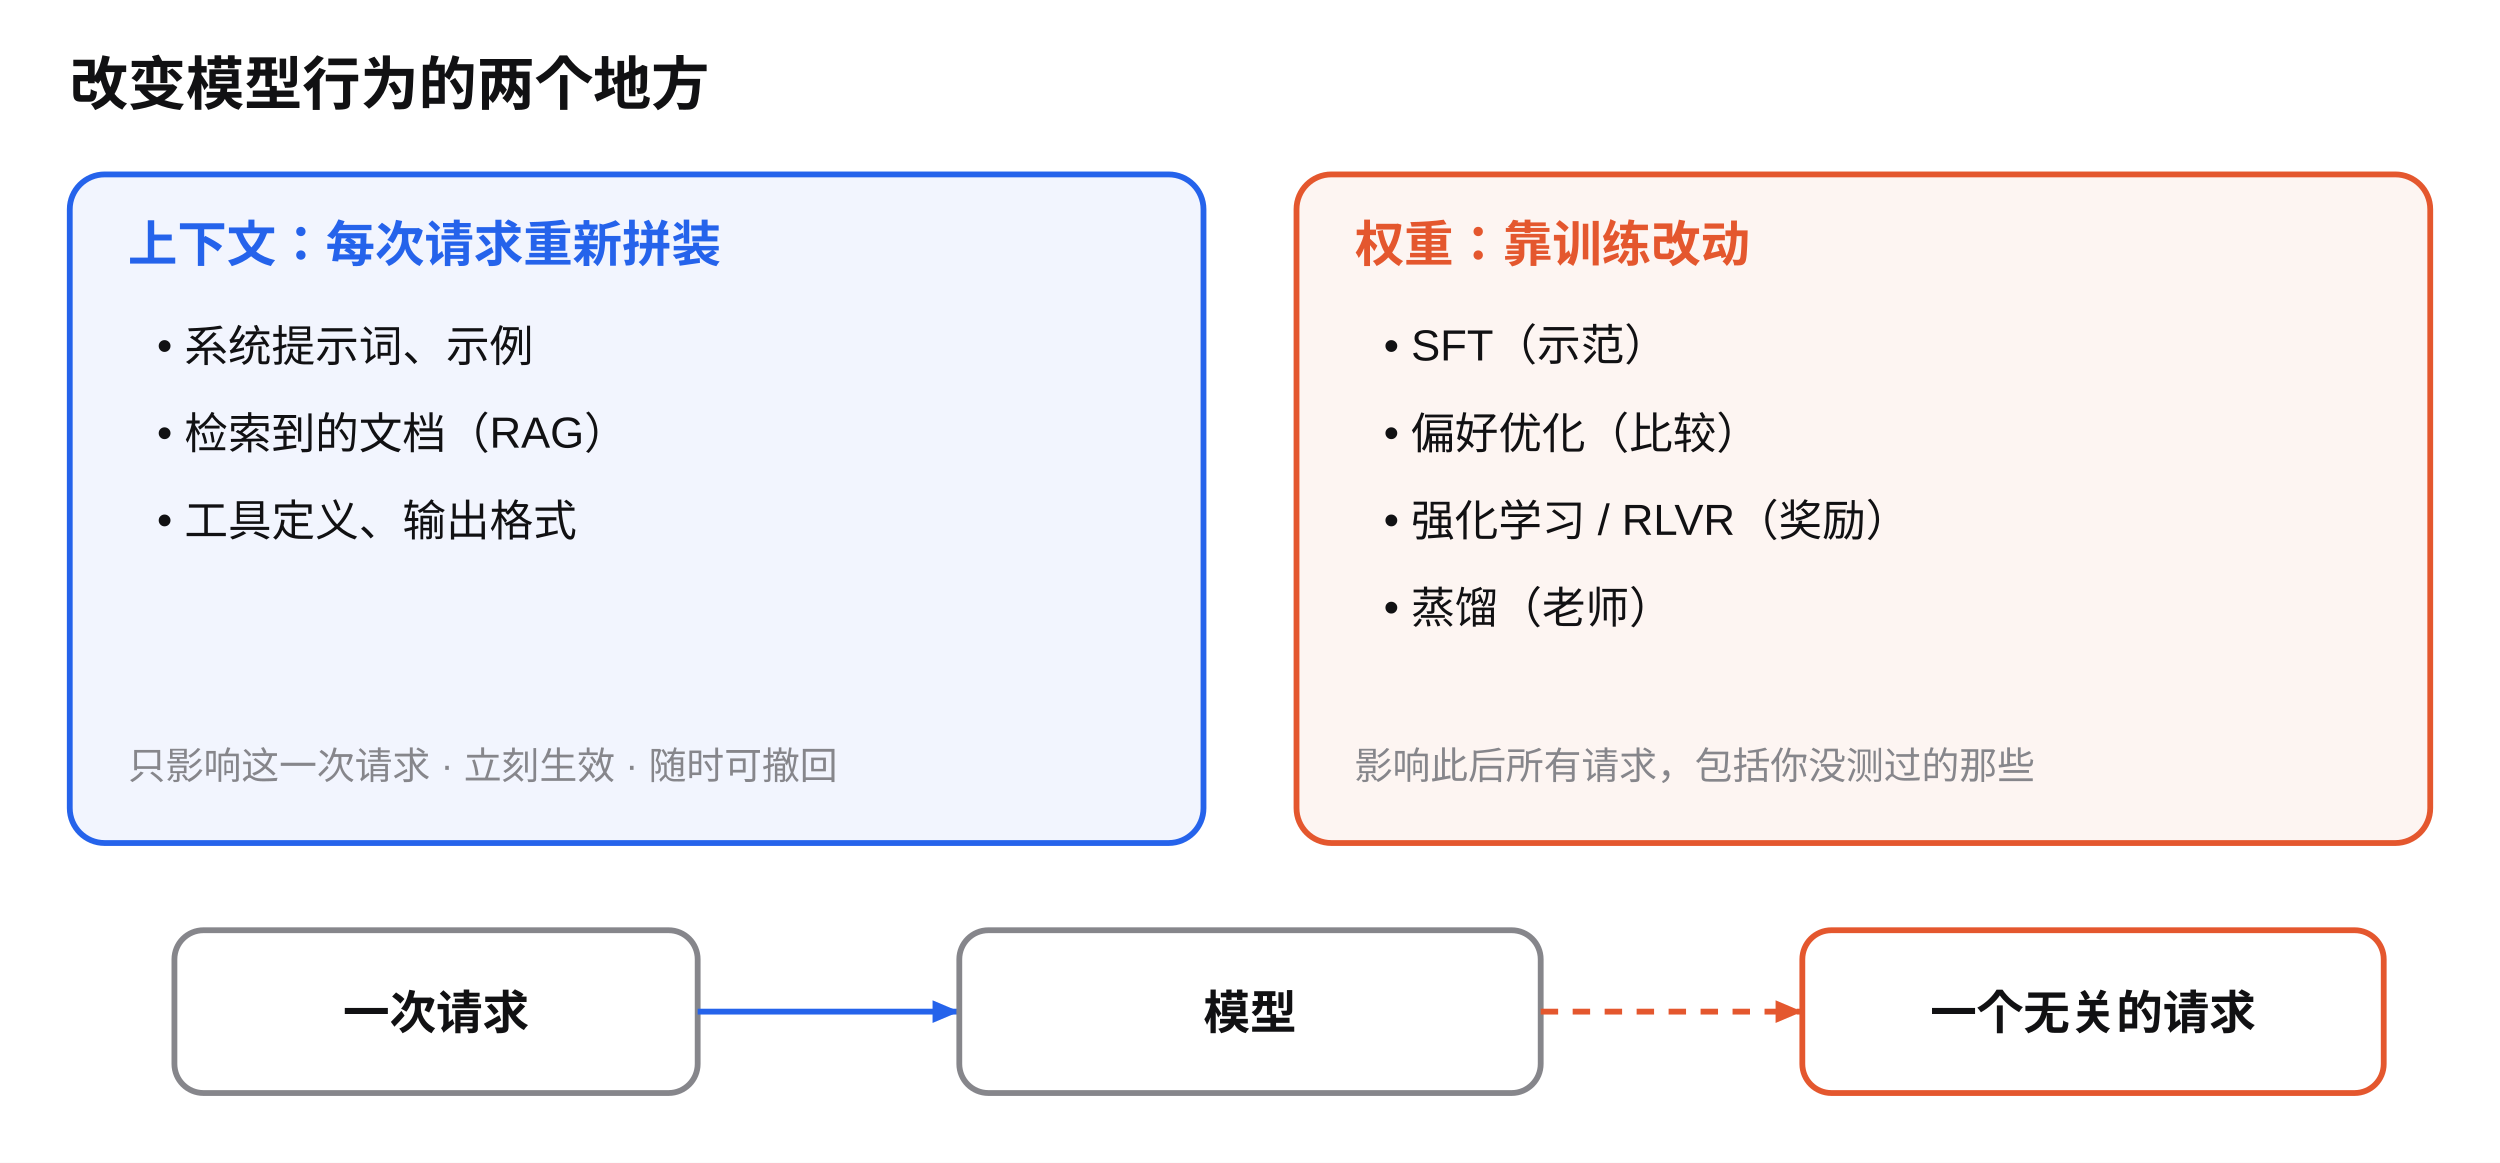
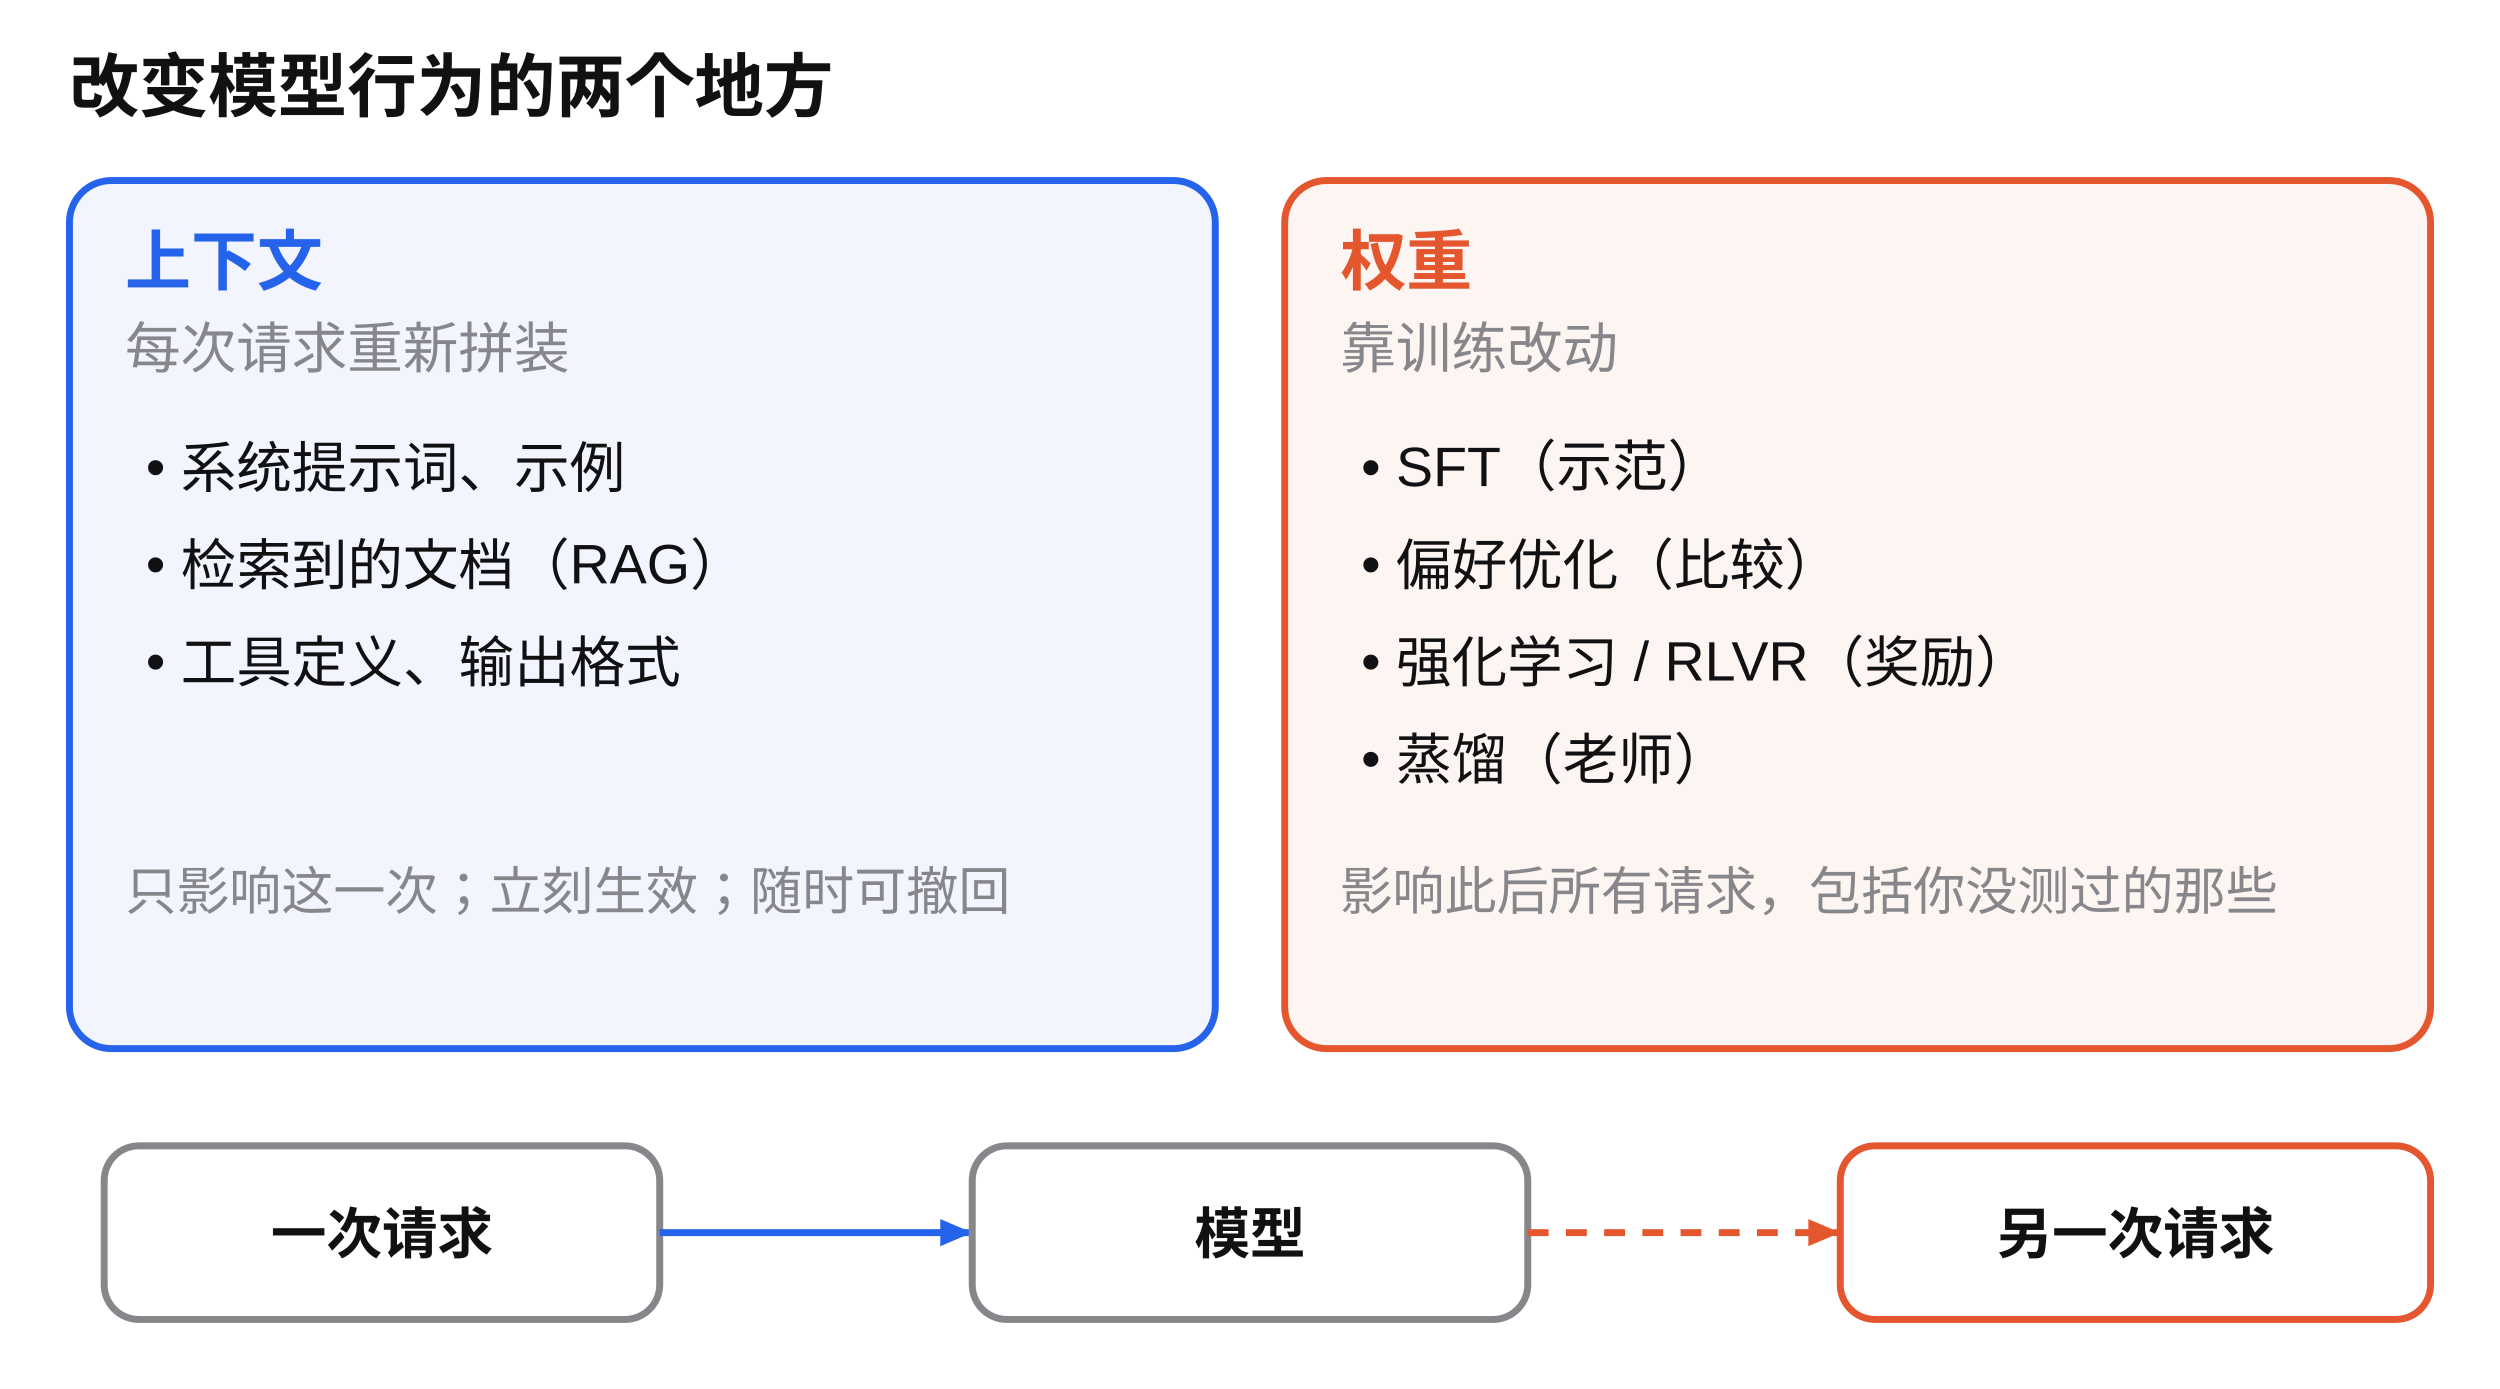
- <svg xmlns="http://www.w3.org/2000/svg" viewBox="0 0 860 400" width="860" height="400" font-family="-apple-system, 'PingFang SC', 'Noto Sans SC', 'Helvetica Neue', Arial, sans-serif">
-   <rect width="860" height="400" fill="#FFFFFF" />
-   <text x="24.0" y="36.0" font-size="20" fill="#111113" text-anchor="start" font-weight="600">改变模型行为的两个地方</text>
-   <rect x="24.0" y="60.0" width="390.0" height="230.0" rx="12" fill="#2563EB" fill-opacity="0.06" stroke="#2563EB" stroke-width="2" />
-   <text x="44.0" y="90.0" font-size="17" fill="#2563EB" text-anchor="start" font-weight="600">上下文：每次请求重新拼装</text>
-   <text x="54.0" y="124.0" font-size="15" fill="#111113" text-anchor="start" font-weight="400">• 系统提示词、示例</text>
-   <text x="54.0" y="154.0" font-size="15" fill="#111113" text-anchor="start" font-weight="400">• 检索到的文档（RAG）</text>
-   <text x="54.0" y="184.0" font-size="15" fill="#111113" text-anchor="start" font-weight="400">• 工具定义、输出格式</text>
-   <text x="44.0" y="268.0" font-size="13" fill="#86868B" text-anchor="start" font-weight="400">只影响这一次请求 · 立刻生效 · 随时可撤回</text>
-   <rect x="446.0" y="60.0" width="390.0" height="230.0" rx="12" fill="#E4572E" fill-opacity="0.06" stroke="#E4572E" stroke-width="2" />
-   <text x="466.0" y="90.0" font-size="17" fill="#E4572E" text-anchor="start" font-weight="600">权重：靠训练改动</text>
-   <text x="476.0" y="124.0" font-size="15" fill="#111113" text-anchor="start" font-weight="400">• SFT（示范）</text>
-   <text x="476.0" y="154.0" font-size="15" fill="#111113" text-anchor="start" font-weight="400">• 偏好优化（比较）</text>
-   <text x="476.0" y="184.0" font-size="15" fill="#111113" text-anchor="start" font-weight="400">• 强化学习 / RLVR（奖励）</text>
-   <text x="476.0" y="214.0" font-size="15" fill="#111113" text-anchor="start" font-weight="400">• 蒸馏（老师）</text>
-   <text x="466.0" y="268.0" font-size="13" fill="#86868B" text-anchor="start" font-weight="400">影响此后所有请求，包括你没测过的那些</text>
-   <rect x="60.0" y="320.0" width="180.0" height="56.0" rx="10" fill="#FFFFFF" fill-opacity="1" stroke="#86868B" stroke-width="2" />
-   <text x="150.0" y="354.0" font-size="16" fill="#111113" text-anchor="middle" font-weight="600">一次请求</text>
-   <line x1="240" y1="348" x2="330" y2="348" stroke="#2563EB" stroke-width="2" />
-   <polygon points="330,348 320.8,351.9 320.8,344.1" fill="#2563EB" />
-   <rect x="330.0" y="320.0" width="200.0" height="56.0" rx="10" fill="#FFFFFF" fill-opacity="1" stroke="#86868B" stroke-width="2" />
-   <text x="430.0" y="354.0" font-size="16" fill="#111113" text-anchor="middle" font-weight="600">模型</text>
-   <line x1="530" y1="348" x2="620" y2="348" stroke="#E4572E" stroke-width="2" stroke-dasharray="6 5" />
-   <polygon points="620,348 610.8,351.9 610.8,344.1" fill="#E4572E" />
-   <rect x="620.0" y="320.0" width="200.0" height="56.0" rx="10" fill="#FFFFFF" fill-opacity="1" stroke="#E4572E" stroke-width="2" />
-   <text x="720.0" y="354.0" font-size="16" fill="#111113" text-anchor="middle" font-weight="600">一个无关的请求</text>
+ <svg xmlns="http://www.w3.org/2000/svg" viewBox="0 0 720 400" width="720" height="400" font-family="-apple-system, 'PingFang SC', 'Noto Sans SC', 'Helvetica Neue', Arial, sans-serif">
+   <rect width="720" height="400" fill="#FFFFFF" />
+   <text x="20.0" y="32.0" font-size="20" fill="#111113" text-anchor="start" font-weight="600">改变模型行为的两个地方</text>
+   <rect x="20.0" y="52.0" width="330.0" height="250.0" rx="12" fill="#2563EB" fill-opacity="0.06" stroke="#2563EB" stroke-width="2" />
+   <text x="36.0" y="82.0" font-size="19" fill="#2563EB" text-anchor="start" font-weight="600">上下文</text>
+   <text x="36.0" y="106.0" font-size="16" fill="#86868B" text-anchor="start" font-weight="400">每次请求重新拼装</text>
+   <text x="42.0" y="140.0" font-size="16" fill="#111113" text-anchor="start" font-weight="400">• 系统提示词、示例</text>
+   <text x="42.0" y="168.0" font-size="16" fill="#111113" text-anchor="start" font-weight="400">• 检索到的文档（RAG）</text>
+   <text x="42.0" y="196.0" font-size="16" fill="#111113" text-anchor="start" font-weight="400">• 工具定义、输出格式</text>
+   <text x="36.0" y="262.0" font-size="15" fill="#86868B" text-anchor="start" font-weight="400">只影响这一次；立刻生效；随时可撤回</text>
+   <rect x="370.0" y="52.0" width="330.0" height="250.0" rx="12" fill="#E4572E" fill-opacity="0.06" stroke="#E4572E" stroke-width="2" />
+   <text x="386.0" y="82.0" font-size="19" fill="#E4572E" text-anchor="start" font-weight="600">权重</text>
+   <text x="386.0" y="106.0" font-size="16" fill="#86868B" text-anchor="start" font-weight="400">靠训练改动</text>
+   <text x="392.0" y="140.0" font-size="16" fill="#111113" text-anchor="start" font-weight="400">• SFT（示范）</text>
+   <text x="392.0" y="168.0" font-size="16" fill="#111113" text-anchor="start" font-weight="400">• 偏好优化（比较）</text>
+   <text x="392.0" y="196.0" font-size="16" fill="#111113" text-anchor="start" font-weight="400">• 强化学习 / RLVR（奖励）</text>
+   <text x="392.0" y="224.0" font-size="16" fill="#111113" text-anchor="start" font-weight="400">• 蒸馏（老师）</text>
+   <text x="386.0" y="262.0" font-size="15" fill="#86868B" text-anchor="start" font-weight="400">影响此后所有请求，包括你没测过的那些</text>
+   <rect x="30.0" y="330.0" width="160.0" height="50.0" rx="10" fill="#FFFFFF" fill-opacity="1" stroke="#86868B" stroke-width="2" />
+   <text x="110.0" y="361.0" font-size="16" fill="#111113" text-anchor="middle" font-weight="600">一次请求</text>
+   <line x1="190" y1="355" x2="280" y2="355" stroke="#2563EB" stroke-width="2" />
+   <polygon points="280,355 270.8,358.9 270.8,351.1" fill="#2563EB" />
+   <rect x="280.0" y="330.0" width="160.0" height="50.0" rx="10" fill="#FFFFFF" fill-opacity="1" stroke="#86868B" stroke-width="2" />
+   <text x="360.0" y="361.0" font-size="16" fill="#111113" text-anchor="middle" font-weight="600">模型</text>
+   <line x1="440" y1="355" x2="530" y2="355" stroke="#E4572E" stroke-width="2" stroke-dasharray="6 5" />
+   <polygon points="530,355 520.8,358.9 520.8,351.1" fill="#E4572E" />
+   <rect x="530.0" y="330.0" width="170.0" height="50.0" rx="10" fill="#FFFFFF" fill-opacity="1" stroke="#E4572E" stroke-width="2" />
+   <text x="615.0" y="361.0" font-size="16" fill="#111113" text-anchor="middle" font-weight="600">另一次请求</text>
</svg>
